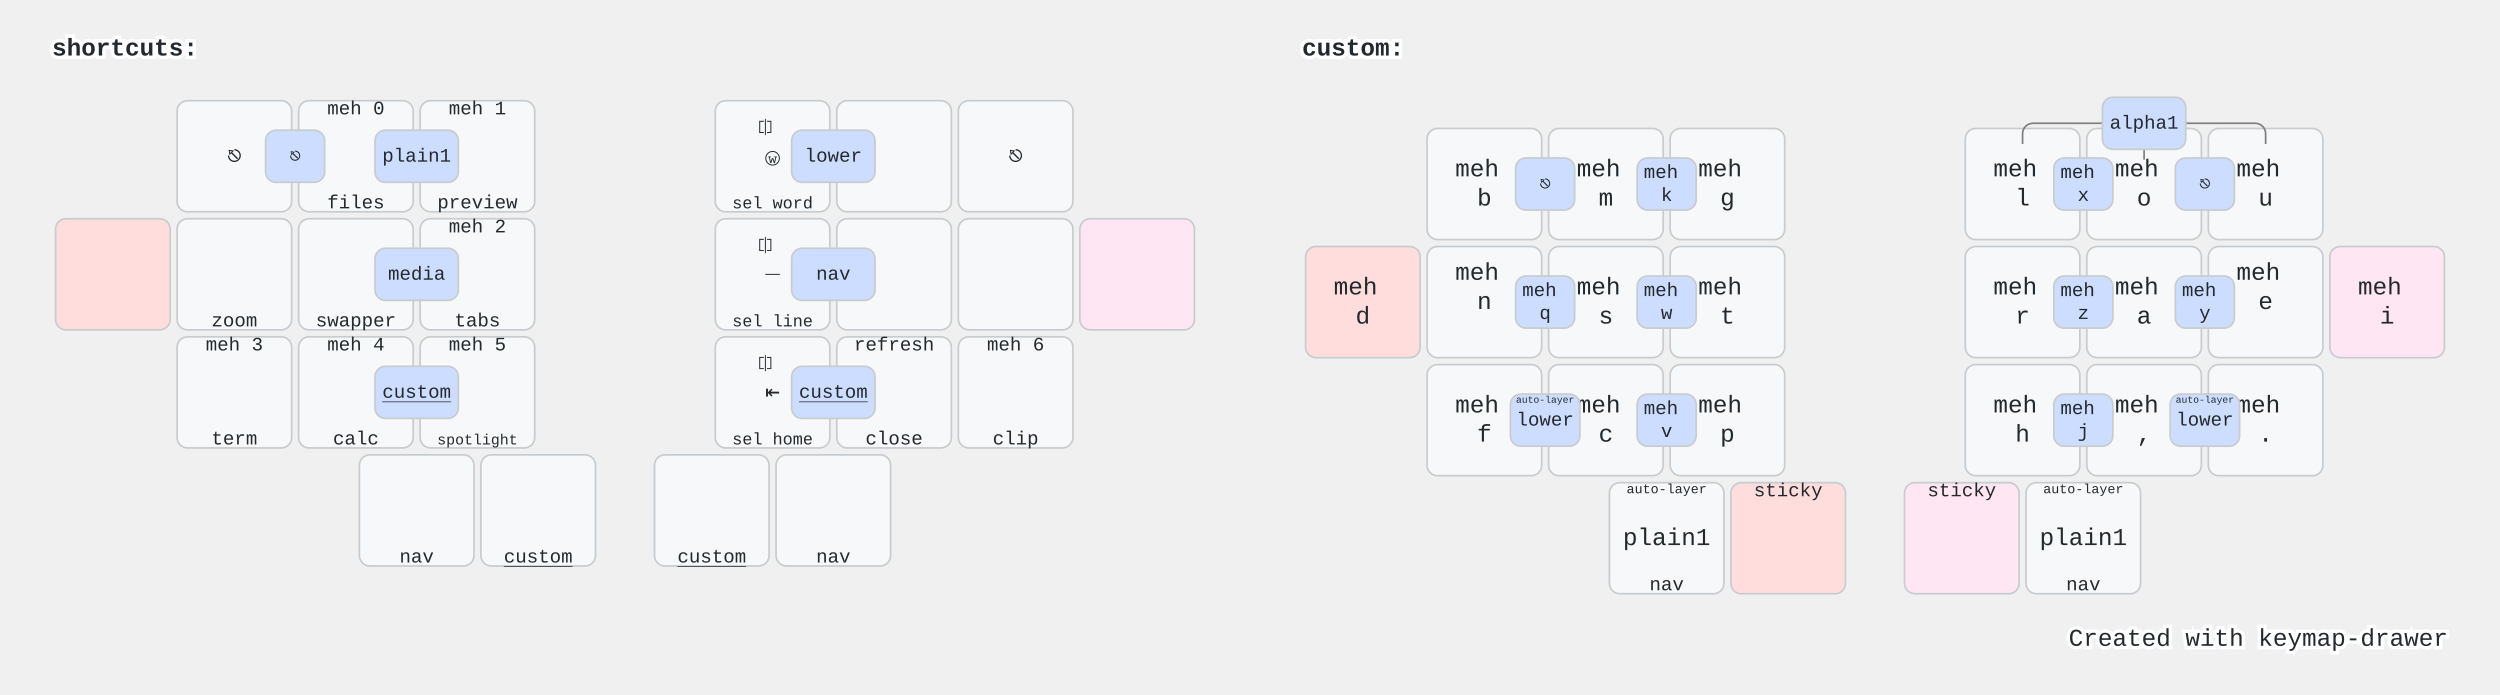
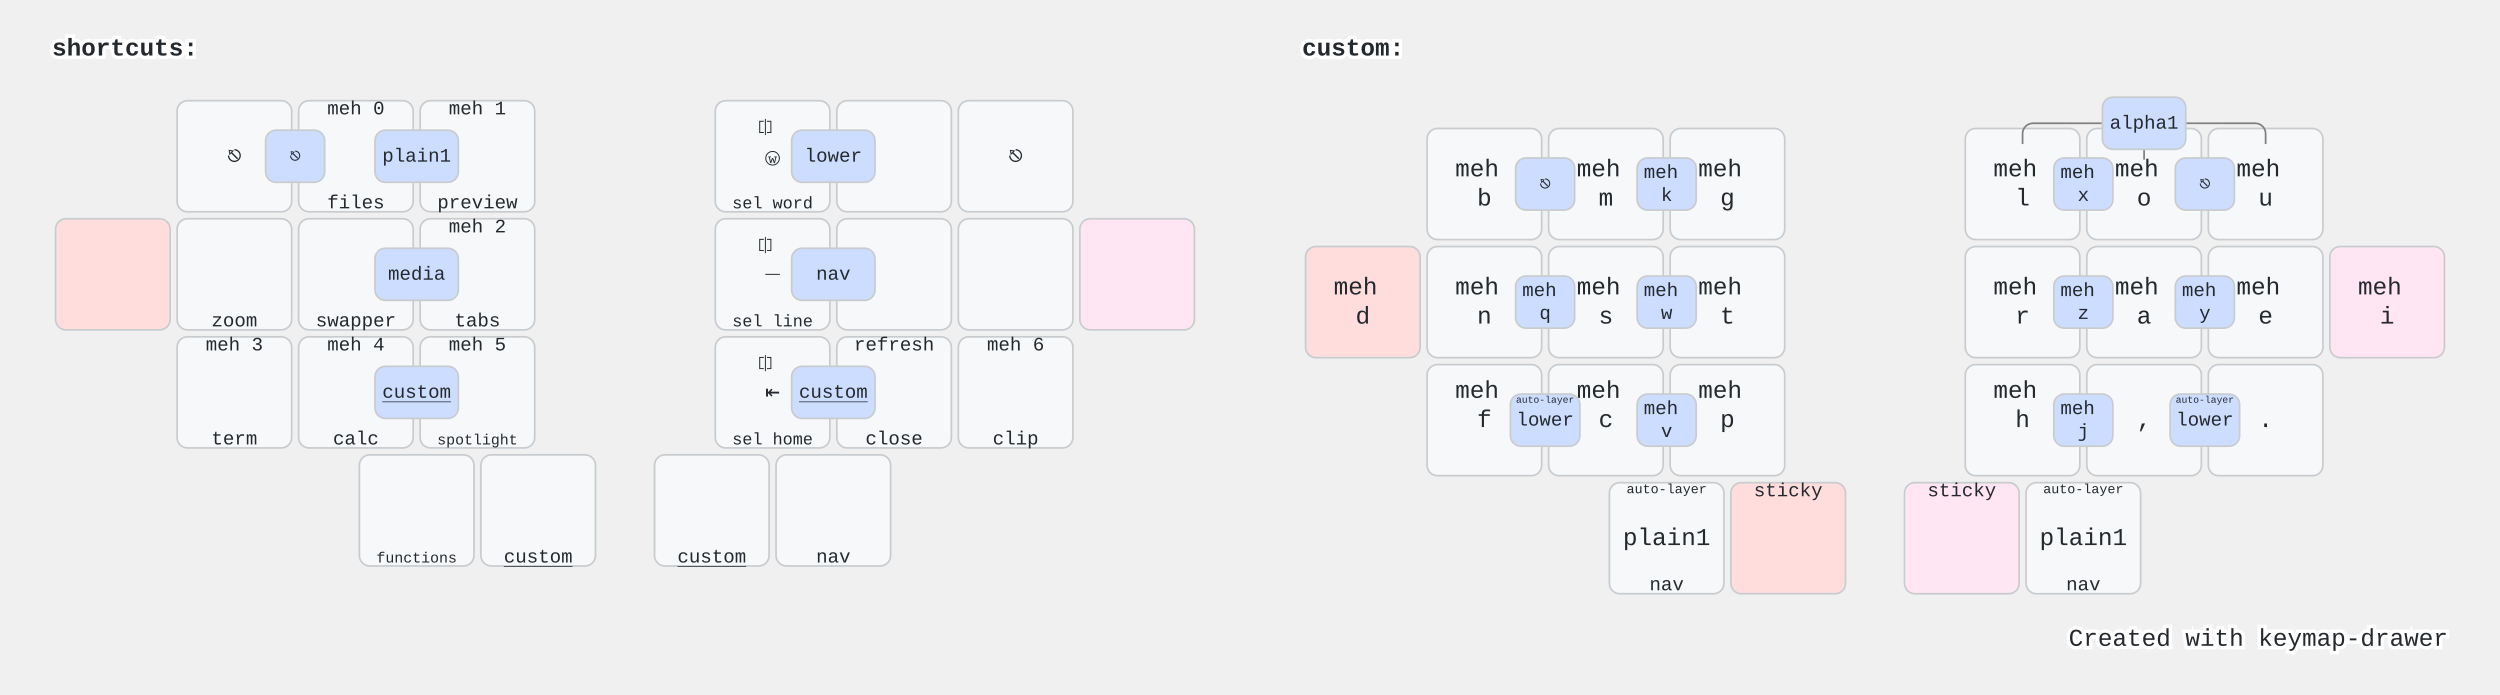
<svg xmlns="http://www.w3.org/2000/svg" xmlns:xlink="http://www.w3.org/1999/xlink" width="1440" height="400" viewBox="0 0 1440 400" class="keymap">
  <defs>/* start glyphs */
<svg id="mdi:apple-keyboard-command">
      <svg id="mdi-apple-keyboard-command" viewBox="0 0 24 24">
        <path d="M6,2A4,4 0 0,1 10,6V8H14V6A4,4 0 0,1 18,2A4,4 0 0,1 22,6A4,4 0 0,1 18,10H16V14H18A4,4 0 0,1 22,18A4,4 0 0,1 18,22A4,4 0 0,1 14,18V16H10V18A4,4 0 0,1 6,22A4,4 0 0,1 2,18A4,4 0 0,1 6,14H8V10H6A4,4 0 0,1 2,6A4,4 0 0,1 6,2M16,18A2,2 0 0,0 18,20A2,2 0 0,0 20,18A2,2 0 0,0 18,16H16V18M14,10H10V14H14V10M6,16A2,2 0 0,0 4,18A2,2 0 0,0 6,20A2,2 0 0,0 8,18V16H6M8,6A2,2 0 0,0 6,4A2,2 0 0,0 4,6A2,2 0 0,0 6,8H8V6M18,8A2,2 0 0,0 20,6A2,2 0 0,0 18,4A2,2 0 0,0 16,6V8H18Z" />
      </svg>
    </svg>
    <svg id="mdi:apple-keyboard-control">
      <svg id="mdi-apple-keyboard-control" viewBox="0 0 24 24">
        <path d="M19.78,11.78L18.36,13.19L12,6.83L5.64,13.19L4.22,11.78L12,4L19.78,11.78Z" />
      </svg>
    </svg>
    <svg id="mdi:apple-keyboard-option">
      <svg id="mdi-apple-keyboard-option" viewBox="0 0 24 24">
        <path d="M3,4H9.11L16.15,18H21V20H14.88L7.84,6H3V4M14,4H21V6H14V4Z" />
      </svg>
    </svg>
    <svg id="mdi:apple-keyboard-shift">
      <svg id="mdi-apple-keyboard-shift" viewBox="0 0 24 24">
        <path d="M15,18V12H17.17L12,6.83L6.83,12H9V18H15M12,4L22,14H17V20H7V14H2L12,4Z" />
      </svg>
    </svg>
    <svg id="mdi:apps">
      <svg id="mdi-apps" viewBox="0 0 24 24">
        <path d="M16,20H20V16H16M16,14H20V10H16M10,8H14V4H10M16,8H20V4H16M10,14H14V10H10M4,14H8V10H4M4,20H8V16H4M10,20H14V16H10M4,8H8V4H4V8Z" />
      </svg>
    </svg>
    <svg id="mdi:arrow-down">
      <svg id="mdi-arrow-down" viewBox="0 0 24 24">
        <path d="M11,4H13V16L18.5,10.5L19.92,11.92L12,19.84L4.08,11.92L5.5,10.5L11,16V4Z" />
      </svg>
    </svg>
    <svg id="mdi:arrow-down-circle">
      <svg id="mdi-arrow-down-circle" viewBox="0 0 24 24">
        <path d="M11,6V14L7.5,10.5L6.08,11.92L12,17.84L17.92,11.92L16.5,10.5L13,14V6H11M12,22A10,10 0 0,1 2,12A10,10 0 0,1 12,2A10,10 0 0,1 22,12A10,10 0 0,1 12,22Z" />
      </svg>
    </svg>
    <svg id="mdi:arrow-down-circle-outline">
      <svg id="mdi-arrow-down-circle-outline" viewBox="0 0 24 24">
        <path d="M11,6H13V14L16.5,10.5L17.92,11.92L12,17.84L6.08,11.92L7.5,10.5L11,14V6M12,22A10,10 0 0,1 2,12A10,10 0 0,1 12,2A10,10 0 0,1 22,12A10,10 0 0,1 12,22M12,20A8,8 0 0,0 20,12A8,8 0 0,0 12,4A8,8 0 0,0 4,12A8,8 0 0,0 12,20Z" />
      </svg>
    </svg>
    <svg id="mdi:arrow-left">
      <svg id="mdi-arrow-left" viewBox="0 0 24 24">
        <path d="M20,11V13H8L13.5,18.5L12.08,19.92L4.16,12L12.08,4.08L13.5,5.5L8,11H20Z" />
      </svg>
    </svg>
    <svg id="mdi:arrow-left-circle">
      <svg id="mdi-arrow-left-circle" viewBox="0 0 24 24">
        <path d="M2,12A10,10 0 0,1 12,2A10,10 0 0,1 22,12A10,10 0 0,1 12,22A10,10 0 0,1 2,12M18,11H10L13.5,7.5L12.08,6.08L6.16,12L12.08,17.92L13.5,16.5L10,13H18V11Z" />
      </svg>
    </svg>
    <svg id="mdi:arrow-right">
      <svg id="mdi-arrow-right" viewBox="0 0 24 24">
        <path d="M4,11V13H16L10.5,18.5L11.92,19.92L19.84,12L11.92,4.08L10.5,5.5L16,11H4Z" />
      </svg>
    </svg>
    <svg id="mdi:arrow-right-circle">
      <svg id="mdi-arrow-right-circle" viewBox="0 0 24 24">
        <path d="M22,12A10,10 0 0,1 12,22A10,10 0 0,1 2,12A10,10 0 0,1 12,2A10,10 0 0,1 22,12M6,13H14L10.5,16.5L11.92,17.92L17.84,12L11.92,6.08L10.5,7.5L14,11H6V13Z" />
      </svg>
    </svg>
    <svg id="mdi:arrow-up">
      <svg id="mdi-arrow-up" viewBox="0 0 24 24">
        <path d="M13,20H11V8L5.5,13.5L4.08,12.08L12,4.16L19.92,12.08L18.5,13.5L13,8V20Z" />
      </svg>
    </svg>
    <svg id="mdi:arrow-up-circle">
      <svg id="mdi-arrow-up-circle" viewBox="0 0 24 24">
        <path d="M13,18V10L16.5,13.5L17.92,12.08L12,6.16L6.08,12.08L7.5,13.5L11,10V18H13M12,2A10,10 0 0,1 22,12A10,10 0 0,1 12,22A10,10 0 0,1 2,12A10,10 0 0,1 12,2Z" />
      </svg>
    </svg>
    <svg id="mdi:arrow-up-circle-outline">
      <svg id="mdi-arrow-up-circle-outline" viewBox="0 0 24 24">
        <path d="M13,18H11V10L7.5,13.5L6.08,12.08L12,6.16L17.92,12.08L16.5,13.5L13,10V18M12,2A10,10 0 0,1 22,12A10,10 0 0,1 12,22A10,10 0 0,1 2,12A10,10 0 0,1 12,2M12,4A8,8 0 0,0 4,12A8,8 0 0,0 12,20A8,8 0 0,0 20,12A8,8 0 0,0 12,4Z" />
      </svg>
    </svg>
    <svg id="mdi:backspace-outline">
      <svg id="mdi-backspace-outline" viewBox="0 0 24 24">
        <path d="M19,15.59L17.59,17L14,13.41L10.41,17L9,15.59L12.59,12L9,8.41L10.41,7L14,10.59L17.59,7L19,8.41L15.41,12L19,15.59M22,3A2,2 0 0,1 24,5V19A2,2 0 0,1 22,21H7C6.31,21 5.77,20.64 5.41,20.11L0,12L5.41,3.88C5.77,3.35 6.31,3 7,3H22M22,5H7L2.28,12L7,19H22V5Z" />
      </svg>
    </svg>
    <svg id="mdi:backspace-reverse-outline">
      <svg id="mdi-backspace-reverse-outline" viewBox="0 0 24 24">
        <path d="M5,15.59L6.41,17L10,13.41L13.59,17L15,15.59L11.41,12L15,8.41L13.59,7L10,10.59L6.41,7L5,8.41L8.59,12L5,15.59M2,3A2,2 0 0,0 0,5V19A2,2 0 0,0 2,21H17C17.69,21 18.23,20.64 18.59,20.11L24,12L18.59,3.88C18.23,3.35 17.69,3 17,3H2M2,5H17L21.72,12L17,19H2V5Z" />
      </svg>
    </svg>
    <svg id="mdi:bluetooth">
      <svg id="mdi-bluetooth" viewBox="0 0 24 24">
        <path d="M14.88,16.29L13,18.17V14.41M13,5.83L14.88,7.71L13,9.58M17.71,7.71L12,2H11V9.58L6.41,5L5,6.41L10.59,12L5,17.58L6.41,19L11,14.41V22H12L17.71,16.29L13.41,12L17.71,7.71Z" />
      </svg>
    </svg>
    <svg id="mdi:bluetooth-off">
      <svg id="mdi-bluetooth-off" viewBox="0 0 24 24">
        <path d="M13,5.83L14.88,7.71L13.28,9.31L14.69,10.72L17.71,7.7L12,2H11V7.03L13,9.03M5.41,4L4,5.41L10.59,12L5,17.59L6.41,19L11,14.41V22H12L16.29,17.71L18.59,20L20,18.59M13,18.17V14.41L14.88,16.29" />
      </svg>
    </svg>
    <svg id="mdi:calculator">
      <svg id="mdi-calculator" viewBox="0 0 24 24">
        <path d="M7,2H17A2,2 0 0,1 19,4V20A2,2 0 0,1 17,22H7A2,2 0 0,1 5,20V4A2,2 0 0,1 7,2M7,4V8H17V4H7M7,10V12H9V10H7M11,10V12H13V10H11M15,10V12H17V10H15M7,14V16H9V14H7M11,14V16H13V14H11M15,14V16H17V14H15M7,18V20H9V18H7M11,18V20H13V18H11M15,18V20H17V18H15Z" />
      </svg>
    </svg>
    <svg id="mdi:camera">
      <svg id="mdi-camera" viewBox="0 0 24 24">
        <path d="M4,4H7L9,2H15L17,4H20A2,2 0 0,1 22,6V18A2,2 0 0,1 20,20H4A2,2 0 0,1 2,18V6A2,2 0 0,1 4,4M12,7A5,5 0 0,0 7,12A5,5 0 0,0 12,17A5,5 0 0,0 17,12A5,5 0 0,0 12,7M12,9A3,3 0 0,1 15,12A3,3 0 0,1 12,15A3,3 0 0,1 9,12A3,3 0 0,1 12,9Z" />
      </svg>
    </svg>
    <svg id="mdi:console">
      <svg id="mdi-console" viewBox="0 0 24 24">
        <path d="M20,19V7H4V19H20M20,3A2,2 0 0,1 22,5V19A2,2 0 0,1 20,21H4A2,2 0 0,1 2,19V5C2,3.89 2.9,3 4,3H20M13,17V15H18V17H13M9.58,13L5.57,9H8.4L11.7,12.3C12.09,12.69 12.09,13.33 11.7,13.72L8.42,17H5.59L9.58,13Z" />
      </svg>
    </svg>
    <svg id="mdi:content-cut">
      <svg id="mdi-content-cut" viewBox="0 0 24 24">
        <path d="M19,3L13,9L15,11L22,4V3M12,12.5A0.5,0.5 0 0,1 11.5,12A0.5,0.5 0 0,1 12,11.5A0.5,0.5 0 0,1 12.5,12A0.5,0.5 0 0,1 12,12.5M6,20A2,2 0 0,1 4,18C4,16.89 4.9,16 6,16A2,2 0 0,1 8,18C8,19.11 7.1,20 6,20M6,8A2,2 0 0,1 4,6C4,4.89 4.9,4 6,4A2,2 0 0,1 8,6C8,7.11 7.1,8 6,8M9.64,7.64C9.87,7.14 10,6.59 10,6A4,4 0 0,0 6,2A4,4 0 0,0 2,6A4,4 0 0,0 6,10C6.59,10 7.14,9.87 7.64,9.64L10,12L7.64,14.36C7.14,14.13 6.59,14 6,14A4,4 0 0,0 2,18A4,4 0 0,0 6,22A4,4 0 0,0 10,18C10,17.41 9.87,16.86 9.64,16.36L12,14L19,21H22V20L9.64,7.64Z" />
      </svg>
    </svg>
    <svg id="mdi:delete">
      <svg id="mdi-delete" viewBox="0 0 24 24">
        <path d="M19,4H15.5L14.5,3H9.5L8.5,4H5V6H19M6,19A2,2 0 0,0 8,21H16A2,2 0 0,0 18,19V7H6V19Z" />
      </svg>
    </svg>
    <svg id="mdi:file-find">
      <svg id="mdi-file-find" viewBox="0 0 24 24">
        <path d="M9,13A3,3 0 0,0 12,16A3,3 0 0,0 15,13A3,3 0 0,0 12,10A3,3 0 0,0 9,13M20,19.59V8L14,2H6A2,2 0 0,0 4,4V20A2,2 0 0,0 6,22H18C18.45,22 18.85,21.85 19.19,21.6L14.76,17.17C13.96,17.69 13,18 12,18A5,5 0 0,1 7,13A5,5 0 0,1 12,8A5,5 0 0,1 17,13C17,14 16.69,14.96 16.17,15.75L20,19.59Z" />
      </svg>
    </svg>
    <svg id="mdi:flash">
      <svg id="mdi-flash" viewBox="0 0 24 24">
        <path d="M7,2V13H10V22L17,10H13L17,2H7Z" />
      </svg>
    </svg>
    <svg id="mdi:folder-open">
      <svg id="mdi-folder-open" viewBox="0 0 24 24">
        <path d="M19,20H4C2.89,20 2,19.1 2,18V6C2,4.89 2.89,4 4,4H10L12,6H19A2,2 0 0,1 21,8H21L4,8V18L6.14,10H23.21L20.93,18.5C20.7,19.37 19.92,20 19,20Z" />
      </svg>
    </svg>
    <svg id="mdi:format-horizontal-align-left">
      <svg id="mdi-format-horizontal-align-left" viewBox="0 0 24 24">
        <path d="M11,16V13H21V11H11V8L7,12L11,16M3,20H5V4H3V20Z" />
      </svg>
    </svg>
    <svg id="mdi:format-horizontal-align-right">
      <svg id="mdi-format-horizontal-align-right" viewBox="0 0 24 24">
        <path d="M13,8V11H3V13H13V16L17,12L13,8M19,20H21V4H19V20Z" />
      </svg>
    </svg>
    <svg id="mdi:hand-back-right-outline">
      <svg id="mdi-hand-back-right-outline" viewBox="0 0 24 24">
        <path d="M21 7C21 5.62 19.88 4.5 18.5 4.5C18.33 4.5 18.16 4.5 18 4.55V4C18 2.62 16.88 1.5 15.5 1.5C15.27 1.5 15.04 1.53 14.83 1.59C14.46 .66 13.56 0 12.5 0C11.27 0 10.25 .89 10.04 2.06C9.87 2 9.69 2 9.5 2C8.12 2 7 3.12 7 4.5V10.39C6.66 10.08 6.24 9.85 5.78 9.73L5 9.5C4.18 9.29 3.31 9.61 2.82 10.35C2.44 10.92 2.42 11.66 2.67 12.3L5.23 18.73C6.5 21.91 9.57 24 13 24C17.42 24 21 20.42 21 16V7M19 16C19 19.31 16.31 22 13 22C10.39 22 8.05 20.41 7.09 18L4.5 11.45L5 11.59C5.5 11.71 5.85 12.05 6 12.5L7 15H9V4.5C9 4.22 9.22 4 9.5 4S10 4.22 10 4.5V12H12V2.5C12 2.22 12.22 2 12.5 2S13 2.22 13 2.5V12H15V4C15 3.72 15.22 3.5 15.5 3.5S16 3.72 16 4V12H18V7C18 6.72 18.22 6.5 18.5 6.5S19 6.72 19 7V16Z" />
      </svg>
    </svg>
    <svg id="mdi:keyboard-return">
      <svg id="mdi-keyboard-return" viewBox="0 0 24 24">
        <path d="M19,7V11H5.83L9.41,7.41L8,6L2,12L8,18L9.41,16.58L5.83,13H21V7H19Z" />
      </svg>
    </svg>
    <svg id="mdi:keyboard-space">
      <svg id="mdi-keyboard-space" viewBox="0 0 24 24">
        <path d="M3 15H5V19H19V15H21V19C21 20.1 20.1 21 19 21H5C3.9 21 3 20.1 3 19V15Z" />
      </svg>
    </svg>
    <svg id="mdi:keyboard-tab">
      <svg id="mdi-keyboard-tab" viewBox="0 0 24 24">
        <path d="M20,18H22V6H20M11.59,7.41L15.17,11H1V13H15.17L11.59,16.58L13,18L19,12L13,6L11.59,7.41Z" />
      </svg>
    </svg>
    <svg id="mdi:lock">
      <svg id="mdi-lock" viewBox="0 0 24 24">
        <path d="M12,17A2,2 0 0,0 14,15C14,13.89 13.1,13 12,13A2,2 0 0,0 10,15A2,2 0 0,0 12,17M18,8A2,2 0 0,1 20,10V20A2,2 0 0,1 18,22H6A2,2 0 0,1 4,20V10C4,8.89 4.9,8 6,8H7V6A5,5 0 0,1 12,1A5,5 0 0,1 17,6V8H18M12,3A3,3 0 0,0 9,6V8H15V6A3,3 0 0,0 12,3Z" />
      </svg>
    </svg>
    <svg id="mdi:loupe">
      <svg id="mdi-loupe" viewBox="0 0 24 24">
        <path d="M12,20C7.59,20 4,16.41 4,12C4,7.59 7.59,4 12,4C16.41,4 20,7.59 20,12C20,16.41 16.41,20 12,20M12,2A10,10 0 0,0 2,12A10,10 0 0,0 12,22H20A2,2 0 0,0 22,20V12A10,10 0 0,0 12,2M13,7H11V11H7V13H11V17H13V13H17V11H13V7Z" />
      </svg>
    </svg>
    <svg id="mdi:magnify">
      <svg id="mdi-magnify" viewBox="0 0 24 24">
        <path d="M9.5,3A6.5,6.5 0 0,1 16,9.5C16,11.11 15.41,12.59 14.44,13.73L14.71,14H15.5L20.5,19L19,20.5L14,15.5V14.71L13.73,14.44C12.59,15.41 11.11,16 9.5,16A6.5,6.5 0 0,1 3,9.5A6.5,6.5 0 0,1 9.5,3M9.5,5C7,5 5,7 5,9.5C5,12 7,14 9.5,14C12,14 14,12 14,9.5C14,7 12,5 9.5,5Z" />
      </svg>
    </svg>
    <svg id="mdi:microphone">
      <svg id="mdi-microphone" viewBox="0 0 24 24">
        <path d="M12,2A3,3 0 0,1 15,5V11A3,3 0 0,1 12,14A3,3 0 0,1 9,11V5A3,3 0 0,1 12,2M19,11C19,14.53 16.39,17.44 13,17.93V21H11V17.93C7.61,17.44 5,14.53 5,11H7A5,5 0 0,0 12,16A5,5 0 0,0 17,11H19Z" />
      </svg>
    </svg>
    <svg id="mdi:mouse-left-click">
      <svg id="mdi-mouse-left-click" viewBox="0 0 24 24">
        <path d="M13 9V1.07C16.94 1.56 20 4.92 20 9H13M6.34 20.66C4.84 19.16 4 17.12 4 15V11H20V15C20 17.12 19.16 19.16 17.66 20.66C16.16 22.16 14.12 23 12 23C9.88 23 7.84 22.16 6.34 20.66M11 9V1.07C10.3 1.16 9.63 1.33 9 1.59C6.67 2.53 4.89 4.53 4.25 7C4.09 7.64 4 8.31 4 9H11M6.34 7C6.82 5.65 7.78 4.5 9 3.81V7H6.34Z" />
      </svg>
    </svg>
    <svg id="mdi:mouse-right-click">
      <svg id="mdi-mouse-right-click" viewBox="0 0 24 24">
        <path d="M13 9V1.07C13.7 1.16 14.37 1.33 15 1.59C17.33 2.53 19.11 4.53 19.75 7C19.91 7.64 20 8.31 20 9H13M17.66 7C17.18 5.65 16.23 4.5 15 3.81V7H17.66M11 9V1.07C7.06 1.56 4 4.92 4 9H11M6.34 20.66C4.84 19.16 4 17.12 4 15V11H20V15C20 17.12 19.16 19.16 17.66 20.66C16.16 22.16 14.12 23 12 23C9.88 23 7.84 22.16 6.34 20.66Z" />
      </svg>
    </svg>
    <svg id="mdi:play-pause">
      <svg id="mdi-play-pause" viewBox="0 0 24 24">
        <path d="M3,5V19L11,12M13,19H16V5H13M18,5V19H21V5" />
      </svg>
    </svg>
    <svg id="mdi:power-sleep">
      <svg id="mdi-power-sleep" viewBox="0 0 24 24">
        <path d="M18.73,18C15.4,21.69 9.71,22 6,18.64C2.33,15.31 2.04,9.62 5.37,5.93C6.9,4.25 9,3.2 11.27,3C7.96,6.7 8.27,12.39 12,15.71C13.63,17.19 15.78,18 18,18C18.25,18 18.5,18 18.73,18Z" />
      </svg>
    </svg>
    <svg id="mdi:ray-start-arrow">
      <svg id="mdi-ray-start-arrow" viewBox="0 0 24 24">
        <path d="M23,12L19,16V13H6.83C6.42,14.17 5.31,15 4,15A3,3 0 0,1 1,12A3,3 0 0,1 4,9C5.31,9 6.42,9.83 6.83,11H19V8L23,12Z" />
      </svg>
    </svg>
    <svg id="mdi:refresh">
      <svg id="mdi-refresh" viewBox="0 0 24 24">
        <path d="M17.65,6.35C16.2,4.9 14.21,4 12,4A8,8 0 0,0 4,12A8,8 0 0,0 12,20C15.73,20 18.84,17.45 19.73,14H17.65C16.83,16.33 14.61,18 12,18A6,6 0 0,1 6,12A6,6 0 0,1 12,6C13.66,6 15.14,6.69 16.22,7.78L13,11H20V4L17.65,6.35Z" />
      </svg>
    </svg>
    <svg id="mdi:repeat">
      <svg id="mdi-repeat" viewBox="0 0 24 24">
        <path d="M17,17H7V14L3,18L7,22V19H19V13H17M7,7H17V10L21,6L17,2V5H5V11H7V7Z" />
-       </svg>
-     </svg>
-     <svg id="mdi:restart">
-       <svg id="mdi-restart" viewBox="0 0 24 24">
-         <path d="M12,4C14.1,4 16.1,4.8 17.6,6.3C20.7,9.4 20.7,14.5 17.6,17.6C15.8,19.5 13.3,20.2 10.9,19.9L11.4,17.9C13.1,18.1 14.9,17.5 16.2,16.2C18.5,13.9 18.5,10.1 16.2,7.7C15.1,6.6 13.5,6 12,6V10.6L7,5.6L12,0.6V4M6.3,17.6C3.7,15 3.3,11 5.1,7.9L6.6,9.4C5.5,11.6 5.9,14.4 7.8,16.2C8.3,16.7 8.9,17.1 9.6,17.4L9,19.4C8,19 7.1,18.4 6.3,17.6Z" />
      </svg>
    </svg>
    <svg id="mdi:skip-backward">
      <svg id="mdi-skip-backward" viewBox="0 0 24 24">
        <path d="M20,5V19L13,12M6,5V19H4V5M13,5V19L6,12" />
      </svg>
    </svg>
    <svg id="mdi:skip-forward">
      <svg id="mdi-skip-forward" viewBox="0 0 24 24">
        <path d="M4,5V19L11,12M18,5V19H20V5M11,5V19L18,12" />
      </svg>
    </svg>
    <svg id="mdi:tab-search">
      <svg id="mdi-tab-search" viewBox="0 0 24 24">
        <path d="M7.5 11C5 11 3 13 3 15.5C3 16.38 3.25 17.21 3.69 17.9L.61 21L2 22.39L5.12 19.32C5.81 19.75 6.63 20 7.5 20C10 20 12 18 12 15.5S10 11 7.5 11M7.5 18C6.12 18 5 16.88 5 15.5S6.12 13 7.5 13 10 14.12 10 15.5 8.88 18 7.5 18M23 5V19C23 20.11 22.11 21 21 21H10.95C11.76 20.5 12.45 19.81 12.97 19H21V9H13V5H3V10.82C1.77 12 1 13.66 1 15.5V5C1 3.9 1.9 3 3 3H21C22.11 3 23 3.9 23 5Z" />
      </svg>
    </svg>
    <svg id="mdi:volume-high">
      <svg id="mdi-volume-high" viewBox="0 0 24 24">
        <path d="M14,3.23V5.29C16.89,6.15 19,8.83 19,12C19,15.17 16.89,17.84 14,18.7V20.77C18,19.86 21,16.28 21,12C21,7.72 18,4.14 14,3.23M16.5,12C16.5,10.23 15.5,8.71 14,7.97V16C15.5,15.29 16.5,13.76 16.5,12M3,9V15H7L12,20V4L7,9H3Z" />
      </svg>
    </svg>
    <svg id="mdi:volume-medium">
      <svg id="mdi-volume-medium" viewBox="0 0 24 24">
        <path d="M5,9V15H9L14,20V4L9,9M18.5,12C18.5,10.23 17.5,8.71 16,7.97V16C17.5,15.29 18.5,13.76 18.5,12Z" />
      </svg>
    </svg>
    <svg id="tabler:arrow-big-down-lines">
      <svg viewBox="0 0 24 24" fill="none" stroke="currentColor" stroke-width="2" stroke-linecap="round" stroke-linejoin="round" class="icon icon-tabler icons-tabler-outline icon-tabler-arrow-big-down-lines">
        <path stroke="none" d="M0 0h24v24H0z" fill="none" />
        <path d="M15 12h3.586a1 1 0 0 1 .707 1.707l-6.586 6.586a1 1 0 0 1 -1.414 0l-6.586 -6.586a1 1 0 0 1 .707 -1.707h3.586v-3h6v3z" />
        <path d="M15 3h-6" />
        <path d="M15 6h-6" />
      </svg>
    </svg>
    <svg id="tabler:arrow-big-up-lines">
      <svg viewBox="0 0 24 24" fill="none" stroke="currentColor" stroke-width="2" stroke-linecap="round" stroke-linejoin="round" class="icon icon-tabler icons-tabler-outline icon-tabler-arrow-big-up-lines">
        <path stroke="none" d="M0 0h24v24H0z" fill="none" />
        <path d="M9 12h-3.586a1 1 0 0 1 -.707 -1.707l6.586 -6.586a1 1 0 0 1 1.414 0l6.586 6.586a1 1 0 0 1 -.707 1.707h-3.586v3h-6v-3z" />
        <path d="M9 21h6" />
        <path d="M9 18h6" />
      </svg>
    </svg>
  </defs>/* end glyphs */
<style>/* inherit to force styles through use tags */
svg path {
    fill: inherit;
}

/* font and background color specifications */
svg.keymap {
    font-family: SFMono-Regular,Consolas,Liberation Mono,Menlo,monospace;
    font-size: 14px;
    font-kerning: normal;
    text-rendering: optimizeLegibility;
    fill: #24292e;
}

/* default key styling */
rect.key {
    fill: #f6f8fa;
}

rect.key, rect.combo {
    stroke: #c9cccf;
    stroke-width: 1;
}

/* default key side styling, only used is draw_key_sides is set */
rect.side {
    filter: brightness(90%);
}

/* color accent for combo boxes */
rect.combo, rect.combo-separate {
    fill: #cdf;
}

/* color accent for held keys */
rect.held, rect.combo.held {
    fill: #fdd;
}

/* color accent for ghost (optional) keys */
rect.ghost, rect.combo.ghost {
    stroke-dasharray: 4, 4;
    stroke-width: 2;
}

text {
    text-anchor: middle;
    dominant-baseline: middle;
}

/* styling for layer labels */
text.label {
    font-weight: bold;
    text-anchor: start;
    stroke: white;
    stroke-width: 4;
    paint-order: stroke;
}

/* styling for optional footer */
text.footer {
    text-anchor: end;
    dominant-baseline: auto;
    stroke: white;
    stroke-width: 4;
    paint-order: stroke;
}

/* styling for combo tap, and key hold/shifted label text */
text.combo, text.hold, text.shifted {
    font-size: 11px;
}

text.hold {
    text-anchor: middle;
    dominant-baseline: auto;
}

text.shifted {
    text-anchor: middle;
    dominant-baseline: hanging;
}

text.layer-activator {
    text-decoration: underline;
}

/* styling for hold/shifted label text in combo box */
text.combo.hold, text.combo.shifted {
    font-size: 8px;
}

/* lighter symbol for transparent keys */
text.trans {
    fill: #7b7e81;
}

/* styling for combo dendrons */
path.combo {
    stroke-width: 1;
    stroke: gray;
    fill: none;
}

/* Start Tabler Icons Cleanup */
/* cannot use height/width with glyphs */
.icon-tabler &gt; path {
    fill: inherit;
    stroke: inherit;
    stroke-width: 2;
}
/* hide tabler's default box */
.icon-tabler &gt; path[stroke="none"][fill="none"] {
    visibility: hidden;
}
/* End Tabler Icons Cleanup */

rect.held.alternate { fill: #ffe6f2; }</style>
  <g transform="translate(30, 0)" class="layer-shortcuts">
    <text x="0" y="28" class="label" id="shortcuts">shortcuts:</text>
    <g transform="translate(0, 56)">
      <g transform="translate(105, 34)" class="key keypos-0">
        <rect rx="6" ry="6" x="-33" y="-32" width="66" height="64" class="key" />
        <text x="0" y="0" class="key tap">⎋</text>
      </g>
      <g transform="translate(175, 34)" class="key keypos-1">
        <rect rx="6" ry="6" x="-33" y="-32" width="66" height="64" class="key" />
        <use href="#mdi:folder-open" xlink:href="#mdi:folder-open" x="-7" y="-7" height="14" width="14.0" class="key tap glyph mdi:folder-open" />
        <text x="0" y="30" class="key hold">files</text>
        <text x="0" y="-30" class="key shifted">meh 0</text>
      </g>
      <g transform="translate(245, 34)" class="key keypos-2">
        <rect rx="6" ry="6" x="-33" y="-32" width="66" height="64" class="key" />
        <use href="#mdi:file-find" xlink:href="#mdi:file-find" x="-7" y="-7" height="14" width="14.0" class="key tap glyph mdi:file-find" />
        <text x="0" y="30" class="key hold">preview</text>
        <text x="0" y="-30" class="key shifted">meh 1</text>
      </g>
      <g transform="translate(415, 34)" class="key keypos-3">
        <rect rx="6" ry="6" x="-33" y="-32" width="66" height="64" class="key" />
        <text x="0" y="0" class="key tap">
          <tspan x="0" dy="-1.2em">⎅</tspan>
          <tspan x="0" dy="1.2em">ⓦ</tspan>
        </text>
        <text x="0" y="30" class="key hold">
          <tspan style="font-size: 88%">sel word</tspan>
        </text>
      </g>
      <g transform="translate(485, 34)" class="key keypos-4">
        <rect rx="6" ry="6" x="-33" y="-32" width="66" height="64" class="key" />
        <use href="#mdi:keyboard-return" xlink:href="#mdi:keyboard-return" x="-7" y="-7" height="14" width="14.0" class="key tap glyph mdi:keyboard-return" />
      </g>
      <g transform="translate(555, 34)" class="key keypos-5">
        <rect rx="6" ry="6" x="-33" y="-32" width="66" height="64" class="key" />
        <text x="0" y="0" class="key tap">⎋</text>
      </g>
      <g transform="translate(35, 102)" class="key held keypos-6">
        <rect rx="6" ry="6" x="-33" y="-32" width="66" height="64" class="key held" />
      </g>
      <g transform="translate(105, 102)" class="key keypos-7">
        <rect rx="6" ry="6" x="-33" y="-32" width="66" height="64" class="key" />
        <use href="#mdi:loupe" xlink:href="#mdi:loupe" x="-7" y="-7" height="14" width="14.0" class="key tap glyph mdi:loupe" />
        <text x="0" y="30" class="key hold">zoom</text>
      </g>
      <g transform="translate(175, 102)" class="key keypos-8">
        <rect rx="6" ry="6" x="-33" y="-32" width="66" height="64" class="key" />
        <use href="#mdi:apps" xlink:href="#mdi:apps" x="-7" y="-7" height="14" width="14.0" class="key tap glyph mdi:apps" />
        <text x="0" y="30" class="key hold">swapper</text>
      </g>
      <g transform="translate(245, 102)" class="key keypos-9">
        <rect rx="6" ry="6" x="-33" y="-32" width="66" height="64" class="key" />
        <use href="#mdi:tab-search" xlink:href="#mdi:tab-search" x="-7" y="-7" height="14" width="14.0" class="key tap glyph mdi:tab-search" />
        <text x="0" y="30" class="key hold">tabs</text>
        <text x="0" y="-30" class="key shifted">meh 2</text>
      </g>
      <g transform="translate(415, 102)" class="key keypos-10">
        <rect rx="6" ry="6" x="-33" y="-32" width="66" height="64" class="key" />
        <text x="0" y="0" class="key tap">
          <tspan x="0" dy="-1.2em">⎅</tspan>
          <tspan x="0" dy="1.2em">⎯</tspan>
        </text>
        <text x="0" y="30" class="key hold">
          <tspan style="font-size: 88%">sel line</tspan>
        </text>
      </g>
      <g transform="translate(485, 102)" class="key keypos-11">
        <rect rx="6" ry="6" x="-33" y="-32" width="66" height="64" class="key" />
        <use href="#mdi:arrow-down" xlink:href="#mdi:arrow-down" x="-7" y="-7" height="14" width="14.0" class="key tap glyph mdi:arrow-down" />
      </g>
      <g transform="translate(555, 102)" class="key keypos-12">
        <rect rx="6" ry="6" x="-33" y="-32" width="66" height="64" class="key" />
        <use href="#mdi:arrow-up" xlink:href="#mdi:arrow-up" x="-7" y="-7" height="14" width="14.0" class="key tap glyph mdi:arrow-up" />
      </g>
      <g transform="translate(625, 102)" class="key held alternate keypos-13">
        <rect rx="6" ry="6" x="-33" y="-32" width="66" height="64" class="key held alternate" />
      </g>
      <g transform="translate(105, 170)" class="key keypos-14">
        <rect rx="6" ry="6" x="-33" y="-32" width="66" height="64" class="key" />
        <use href="#mdi:console" xlink:href="#mdi:console" x="-7" y="-7" height="14" width="14.0" class="key tap glyph mdi:console" />
        <text x="0" y="30" class="key hold">term</text>
        <text x="0" y="-30" class="key shifted">meh 3</text>
      </g>
      <g transform="translate(175, 170)" class="key keypos-15">
        <rect rx="6" ry="6" x="-33" y="-32" width="66" height="64" class="key" />
        <use href="#mdi:calculator" xlink:href="#mdi:calculator" x="-7" y="-7" height="14" width="14.0" class="key tap glyph mdi:calculator" />
        <text x="0" y="30" class="key hold">calc</text>
        <text x="0" y="-30" class="key shifted">meh 4</text>
      </g>
      <g transform="translate(245, 170)" class="key keypos-16">
        <rect rx="6" ry="6" x="-33" y="-32" width="66" height="64" class="key" />
        <use href="#mdi:magnify" xlink:href="#mdi:magnify" x="-7" y="-7" height="14" width="14.0" class="key tap glyph mdi:magnify" />
        <text x="0" y="30" class="key hold">
          <tspan style="font-size: 78%">spotlight</tspan>
        </text>
        <text x="0" y="-30" class="key shifted">meh 5</text>
      </g>
      <g transform="translate(415, 170)" class="key keypos-17">
        <rect rx="6" ry="6" x="-33" y="-32" width="66" height="64" class="key" />
        <text x="0" y="0" class="key tap">
          <tspan x="0" dy="-1.2em">⎅</tspan>
          <tspan x="0" dy="1.2em">⇤</tspan>
        </text>
        <text x="0" y="30" class="key hold">
          <tspan style="font-size: 88%">sel home</tspan>
        </text>
      </g>
      <g transform="translate(485, 170)" class="key keypos-18">
        <rect rx="6" ry="6" x="-33" y="-32" width="66" height="64" class="key" />
        <use href="#mdi:refresh" xlink:href="#mdi:refresh" x="-7" y="-7" height="14" width="14.0" class="key tap glyph mdi:refresh" />
        <text x="0" y="30" class="key hold">close</text>
        <text x="0" y="-30" class="key shifted">refresh</text>
      </g>
      <g transform="translate(555, 170)" class="key keypos-19">
        <rect rx="6" ry="6" x="-33" y="-32" width="66" height="64" class="key" />
        <use href="#mdi:content-cut" xlink:href="#mdi:content-cut" x="-7" y="-7" height="14" width="14.0" class="key tap glyph mdi:content-cut" />
        <text x="0" y="30" class="key hold">clip</text>
        <text x="0" y="-30" class="key shifted">meh 6</text>
      </g>
      <g transform="translate(210, 238)" class="key keypos-20">
        <rect rx="6" ry="6" x="-33" y="-32" width="66" height="64" class="key" />
-         <text x="0" y="30" class="key hold">nav</text>
+         <text x="0" y="30" class="key hold">
+           <tspan style="font-size: 78%">functions</tspan>
+         </text>
      </g>
      <g transform="translate(280, 238)" class="key keypos-21">
        <rect rx="6" ry="6" x="-33" y="-32" width="66" height="64" class="key" />
        <use href="#mdi:keyboard-space" xlink:href="#mdi:keyboard-space" x="-7" y="-7" height="14" width="14.0" class="key tap glyph mdi:keyboard-space" />
        <a href="#custom">
          <text x="0" y="30" class="key hold layer-activator">custom</text>
        </a>
      </g>
      <g transform="translate(380, 238)" class="key keypos-22">
        <rect rx="6" ry="6" x="-33" y="-32" width="66" height="64" class="key" />
        <use href="#mdi:keyboard-space" xlink:href="#mdi:keyboard-space" x="-7" y="-7" height="14" width="14.0" class="key tap glyph mdi:keyboard-space" />
        <a href="#custom">
          <text x="0" y="30" class="key hold layer-activator">custom</text>
        </a>
      </g>
      <g transform="translate(450, 238)" class="key keypos-23">
        <rect rx="6" ry="6" x="-33" y="-32" width="66" height="64" class="key" />
        <text x="0" y="30" class="key hold">nav</text>
      </g>
      <g class="combo combopos-0">
        <rect rx="6" ry="6" x="123" y="19" width="34" height="30" class="combo" />
        <text x="140" y="34" class="combo tap">⎋</text>
      </g>
      <g class="combo combopos-1">
        <rect rx="6" ry="6" x="186" y="19" width="48" height="30" class="combo" />
        <text x="210" y="34" class="combo tap">plain1</text>
      </g>
      <g class="combo combopos-2">
        <rect rx="6" ry="6" x="186" y="87" width="48" height="30" class="combo" />
        <text x="210" y="102" class="combo tap">media</text>
      </g>
      <g class="combo combopos-3">
        <rect rx="6" ry="6" x="186" y="155" width="48" height="30" class="combo" />
        <a href="#custom">
          <text x="210" y="170" class="combo tap layer-activator">custom</text>
        </a>
      </g>
      <g class="combo combopos-4">
        <rect rx="6" ry="6" x="426" y="19" width="48" height="30" class="combo" />
        <text x="450" y="34" class="combo tap">lower</text>
      </g>
      <g class="combo combopos-5">
        <rect rx="6" ry="6" x="426" y="87" width="48" height="30" class="combo" />
        <text x="450" y="102" class="combo tap">nav</text>
      </g>
      <g class="combo combopos-6">
        <rect rx="6" ry="6" x="426" y="155" width="48" height="30" class="combo" />
        <a href="#custom">
          <text x="450" y="170" class="combo tap layer-activator">custom</text>
        </a>
      </g>
    </g>
  </g>
  <g transform="translate(750, 0)" class="layer-custom">
    <text x="0" y="28" class="label" id="custom">custom:</text>
    <g transform="translate(0, 72)">
      <g transform="translate(105, 34)" class="key keypos-0">
        <rect rx="6" ry="6" x="-33" y="-32" width="66" height="64" class="key" />
        <text x="0" y="0" class="key tap">
          <tspan x="0" dy="-0.6em">meh</tspan>
          <tspan x="0" dy="1.2em">b</tspan>
        </text>
      </g>
      <g transform="translate(175, 34)" class="key keypos-1">
        <rect rx="6" ry="6" x="-33" y="-32" width="66" height="64" class="key" />
        <text x="0" y="0" class="key tap">
          <tspan x="0" dy="-0.6em">meh</tspan>
          <tspan x="0" dy="1.2em">m</tspan>
        </text>
      </g>
      <g transform="translate(245, 34)" class="key keypos-2">
        <rect rx="6" ry="6" x="-33" y="-32" width="66" height="64" class="key" />
        <text x="0" y="0" class="key tap">
          <tspan x="0" dy="-0.6em">meh</tspan>
          <tspan x="0" dy="1.2em">g</tspan>
        </text>
      </g>
      <g transform="translate(415, 34)" class="key keypos-3">
        <rect rx="6" ry="6" x="-33" y="-32" width="66" height="64" class="key" />
        <text x="0" y="0" class="key tap">
          <tspan x="0" dy="-0.6em">meh</tspan>
          <tspan x="0" dy="1.2em">l</tspan>
        </text>
      </g>
      <g transform="translate(485, 34)" class="key keypos-4">
        <rect rx="6" ry="6" x="-33" y="-32" width="66" height="64" class="key" />
        <text x="0" y="0" class="key tap">
          <tspan x="0" dy="-0.6em">meh</tspan>
          <tspan x="0" dy="1.2em">o</tspan>
        </text>
      </g>
      <g transform="translate(555, 34)" class="key keypos-5">
        <rect rx="6" ry="6" x="-33" y="-32" width="66" height="64" class="key" />
        <text x="0" y="0" class="key tap">
          <tspan x="0" dy="-0.6em">meh</tspan>
          <tspan x="0" dy="1.2em">u</tspan>
        </text>
      </g>
      <g transform="translate(35, 102)" class="key held keypos-6">
        <rect rx="6" ry="6" x="-33" y="-32" width="66" height="64" class="key held" />
        <text x="0" y="0" class="key held tap">
          <tspan x="0" dy="-0.6em">meh</tspan>
          <tspan x="0" dy="1.2em">d</tspan>
        </text>
      </g>
      <g transform="translate(105, 102)" class="key keypos-7">
        <rect rx="6" ry="6" x="-33" y="-32" width="66" height="64" class="key" />
        <text x="0" y="0" class="key tap">
-           <tspan x="0" dy="-1.2em">meh</tspan>
+           <tspan x="0" dy="-0.6em">meh</tspan>
          <tspan x="0" dy="1.2em">n</tspan>
        </text>
-         <use href="#mdi:apple-keyboard-command" xlink:href="#mdi:apple-keyboard-command" x="-6" y="18" height="12" width="12.0" class="key hold glyph mdi:apple-keyboard-command" />
      </g>
      <g transform="translate(175, 102)" class="key keypos-8">
        <rect rx="6" ry="6" x="-33" y="-32" width="66" height="64" class="key" />
        <text x="0" y="0" class="key tap">
          <tspan x="0" dy="-0.6em">meh</tspan>
          <tspan x="0" dy="1.2em">s</tspan>
        </text>
      </g>
      <g transform="translate(245, 102)" class="key keypos-9">
        <rect rx="6" ry="6" x="-33" y="-32" width="66" height="64" class="key" />
        <text x="0" y="0" class="key tap">
          <tspan x="0" dy="-0.6em">meh</tspan>
          <tspan x="0" dy="1.2em">t</tspan>
        </text>
      </g>
      <g transform="translate(415, 102)" class="key keypos-10">
        <rect rx="6" ry="6" x="-33" y="-32" width="66" height="64" class="key" />
        <text x="0" y="0" class="key tap">
          <tspan x="0" dy="-0.6em">meh</tspan>
          <tspan x="0" dy="1.2em">r</tspan>
        </text>
      </g>
      <g transform="translate(485, 102)" class="key keypos-11">
        <rect rx="6" ry="6" x="-33" y="-32" width="66" height="64" class="key" />
        <text x="0" y="0" class="key tap">
          <tspan x="0" dy="-0.6em">meh</tspan>
          <tspan x="0" dy="1.2em">a</tspan>
        </text>
      </g>
      <g transform="translate(555, 102)" class="key keypos-12">
        <rect rx="6" ry="6" x="-33" y="-32" width="66" height="64" class="key" />
        <text x="0" y="0" class="key tap">
-           <tspan x="0" dy="-1.2em">meh</tspan>
+           <tspan x="0" dy="-0.6em">meh</tspan>
          <tspan x="0" dy="1.2em">e</tspan>
        </text>
-         <use href="#mdi:apple-keyboard-command" xlink:href="#mdi:apple-keyboard-command" x="-6" y="18" height="12" width="12.0" class="key hold glyph mdi:apple-keyboard-command" />
      </g>
      <g transform="translate(625, 102)" class="key held alternate keypos-13">
        <rect rx="6" ry="6" x="-33" y="-32" width="66" height="64" class="key held alternate" />
        <text x="0" y="0" class="key held alternate tap">
          <tspan x="0" dy="-0.6em">meh</tspan>
          <tspan x="0" dy="1.2em">i</tspan>
        </text>
      </g>
      <g transform="translate(105, 170)" class="key keypos-14">
        <rect rx="6" ry="6" x="-33" y="-32" width="66" height="64" class="key" />
        <text x="0" y="0" class="key tap">
-           <tspan x="0" dy="-0.6em">meh</tspan>
+           <tspan x="0" dy="-1.2em">meh</tspan>
          <tspan x="0" dy="1.2em">f</tspan>
        </text>
+         <use href="#mdi:apple-keyboard-command" xlink:href="#mdi:apple-keyboard-command" x="-6" y="18" height="12" width="12.0" class="key hold glyph mdi:apple-keyboard-command" />
      </g>
      <g transform="translate(175, 170)" class="key keypos-15">
        <rect rx="6" ry="6" x="-33" y="-32" width="66" height="64" class="key" />
        <text x="0" y="0" class="key tap">
-           <tspan x="0" dy="-0.6em">meh</tspan>
+           <tspan x="0" dy="-1.2em">meh</tspan>
          <tspan x="0" dy="1.2em">c</tspan>
        </text>
+         <use href="#mdi:apple-keyboard-command" xlink:href="#mdi:apple-keyboard-command" x="-6" y="18" height="12" width="12.0" class="key hold glyph mdi:apple-keyboard-command" />
      </g>
      <g transform="translate(245, 170)" class="key keypos-16">
        <rect rx="6" ry="6" x="-33" y="-32" width="66" height="64" class="key" />
        <text x="0" y="0" class="key tap">
-           <tspan x="0" dy="-0.6em">meh</tspan>
+           <tspan x="0" dy="-1.2em">meh</tspan>
          <tspan x="0" dy="1.2em">p</tspan>
        </text>
+         <use href="#mdi:apple-keyboard-command" xlink:href="#mdi:apple-keyboard-command" x="-6" y="18" height="12" width="12.0" class="key hold glyph mdi:apple-keyboard-command" />
      </g>
      <g transform="translate(415, 170)" class="key keypos-17">
        <rect rx="6" ry="6" x="-33" y="-32" width="66" height="64" class="key" />
        <text x="0" y="0" class="key tap">
-           <tspan x="0" dy="-0.6em">meh</tspan>
+           <tspan x="0" dy="-1.2em">meh</tspan>
          <tspan x="0" dy="1.2em">h</tspan>
        </text>
+         <use href="#mdi:apple-keyboard-command" xlink:href="#mdi:apple-keyboard-command" x="-6" y="18" height="12" width="12.0" class="key hold glyph mdi:apple-keyboard-command" />
      </g>
      <g transform="translate(485, 170)" class="key keypos-18">
        <rect rx="6" ry="6" x="-33" y="-32" width="66" height="64" class="key" />
-         <text x="0" y="0" class="key tap">
-           <tspan x="0" dy="-0.6em">meh</tspan>
-           <tspan x="0" dy="1.2em">,</tspan>
-         </text>
+         <text x="0" y="0" class="key tap">,</text>
+         <use href="#mdi:apple-keyboard-command" xlink:href="#mdi:apple-keyboard-command" x="-6" y="18" height="12" width="12.0" class="key hold glyph mdi:apple-keyboard-command" />
      </g>
      <g transform="translate(555, 170)" class="key keypos-19">
        <rect rx="6" ry="6" x="-33" y="-32" width="66" height="64" class="key" />
-         <text x="0" y="0" class="key tap">
-           <tspan x="0" dy="-0.6em">meh</tspan>
-           <tspan x="0" dy="1.2em">.</tspan>
-         </text>
+         <text x="0" y="0" class="key tap">.</text>
+         <use href="#mdi:apple-keyboard-command" xlink:href="#mdi:apple-keyboard-command" x="-6" y="18" height="12" width="12.0" class="key hold glyph mdi:apple-keyboard-command" />
      </g>
      <g transform="translate(210, 238)" class="key keypos-20">
        <rect rx="6" ry="6" x="-33" y="-32" width="66" height="64" class="key" />
        <text x="0" y="0" class="key tap">plain1</text>
        <text x="0" y="30" class="key hold">nav</text>
        <text x="0" y="-30" class="key shifted">
          <tspan style="font-size: 70%">auto-layer</tspan>
        </text>
      </g>
      <g transform="translate(280, 238)" class="key held keypos-21">
        <rect rx="6" ry="6" x="-33" y="-32" width="66" height="64" class="key held" />
        <use href="#mdi:apple-keyboard-command" xlink:href="#mdi:apple-keyboard-command" x="-7" y="-7" height="14" width="14.0" class="key held tap glyph mdi:apple-keyboard-command" />
        <use href="#mdi:apple-keyboard-command" xlink:href="#mdi:apple-keyboard-command" x="-6" y="18" height="12" width="12.0" class="key held hold glyph mdi:apple-keyboard-command" />
        <text x="0" y="-30" class="key held shifted">sticky</text>
      </g>
      <g transform="translate(380, 238)" class="key held alternate keypos-22">
        <rect rx="6" ry="6" x="-33" y="-32" width="66" height="64" class="key held alternate" />
        <use href="#mdi:apple-keyboard-command" xlink:href="#mdi:apple-keyboard-command" x="-7" y="-7" height="14" width="14.0" class="key held alternate tap glyph mdi:apple-keyboard-command" />
        <use href="#mdi:apple-keyboard-command" xlink:href="#mdi:apple-keyboard-command" x="-6" y="18" height="12" width="12.0" class="key held alternate hold glyph mdi:apple-keyboard-command" />
        <text x="0" y="-30" class="key held alternate shifted">sticky</text>
      </g>
      <g transform="translate(450, 238)" class="key keypos-23">
        <rect rx="6" ry="6" x="-33" y="-32" width="66" height="64" class="key" />
        <text x="0" y="0" class="key tap">plain1</text>
        <text x="0" y="30" class="key hold">nav</text>
        <text x="0" y="-30" class="key shifted">
          <tspan style="font-size: 70%">auto-layer</tspan>
        </text>
      </g>
      <g class="combo combopos-0">
        <rect rx="6" ry="6" x="123" y="19" width="34" height="30" class="combo" />
        <text x="140" y="34" class="combo tap">⎋</text>
      </g>
      <g class="combo combopos-1">
        <path d="M485,-1 h-64 a6.0,6.0 0 0 0 -6.0,6.0 v6" class="combo" />
        <path d="M485,-1 l0,21" class="combo" />
        <path d="M485,-1 h64 a6.0,6.0 0 0 1 6.0,6.0 v6" class="combo" />
        <rect rx="6" ry="6" x="461" y="-16" width="48" height="30" class="combo" />
        <text x="485" y="-1" class="combo tap">alpha1</text>
      </g>
      <g class="combo combopos-2">
        <rect rx="6" ry="6" x="503" y="19" width="34" height="30" class="combo" />
        <text x="520" y="34" class="combo tap">⎋</text>
      </g>
      <g class="combo combopos-3">
        <rect rx="6" ry="6" x="193" y="19" width="34" height="30" class="combo" />
        <text x="210" y="34" class="combo tap">
          <tspan x="210" dy="-0.6em">meh</tspan>
          <tspan x="210" dy="1.2em">k</tspan>
        </text>
      </g>
      <g class="combo combopos-4">
        <rect rx="6" ry="6" x="433" y="19" width="34" height="30" class="combo" />
        <text x="450" y="34" class="combo tap">
          <tspan x="450" dy="-0.6em">meh</tspan>
          <tspan x="450" dy="1.2em">x</tspan>
        </text>
      </g>
      <g class="combo combopos-5">
        <rect rx="6" ry="6" x="120" y="155" width="40" height="30" class="combo" />
        <text x="140" y="170" class="combo tap">lower</text>
        <text x="140" y="157" class="combo shifted">
          <tspan style="font-size: 70%">auto-layer</tspan>
        </text>
      </g>
      <g class="combo combopos-6">
        <rect rx="6" ry="6" x="193" y="155" width="34" height="30" class="combo" />
        <text x="210" y="170" class="combo tap">
          <tspan x="210" dy="-0.6em">meh</tspan>
          <tspan x="210" dy="1.2em">v</tspan>
        </text>
      </g>
      <g class="combo combopos-7">
        <rect rx="6" ry="6" x="433" y="155" width="34" height="30" class="combo" />
        <text x="450" y="170" class="combo tap">
          <tspan x="450" dy="-0.6em">meh</tspan>
          <tspan x="450" dy="1.2em">j</tspan>
        </text>
      </g>
      <g class="combo combopos-8">
        <rect rx="6" ry="6" x="500" y="155" width="40" height="30" class="combo" />
        <text x="520" y="170" class="combo tap">lower</text>
        <text x="520" y="157" class="combo shifted">
          <tspan style="font-size: 70%">auto-layer</tspan>
        </text>
      </g>
      <g class="combo combopos-9">
        <rect rx="6" ry="6" x="193" y="87" width="34" height="30" class="combo" />
        <text x="210" y="102" class="combo tap">
          <tspan x="210" dy="-0.6em">meh</tspan>
          <tspan x="210" dy="1.2em">w</tspan>
        </text>
      </g>
      <g class="combo combopos-10">
        <rect rx="6" ry="6" x="433" y="87" width="34" height="30" class="combo" />
        <text x="450" y="102" class="combo tap">
          <tspan x="450" dy="-0.6em">meh</tspan>
          <tspan x="450" dy="1.2em">z</tspan>
        </text>
      </g>
      <g class="combo combopos-11">
        <rect rx="6" ry="6" x="123" y="87" width="34" height="30" class="combo" />
        <text x="140" y="102" class="combo tap">
          <tspan x="140" dy="-0.6em">meh</tspan>
          <tspan x="140" dy="1.2em">q</tspan>
        </text>
      </g>
      <g class="combo combopos-12">
        <rect rx="6" ry="6" x="503" y="87" width="34" height="30" class="combo" />
        <text x="520" y="102" class="combo tap">
          <tspan x="520" dy="-0.6em">meh</tspan>
          <tspan x="520" dy="1.2em">y</tspan>
        </text>
      </g>
    </g>
  </g>
  <text x="1410.0" y="372.0" class="footer">Created with <a href="https://github.com/caksoylar/keymap-drawer">keymap-drawer</a>
  </text>
</svg>
